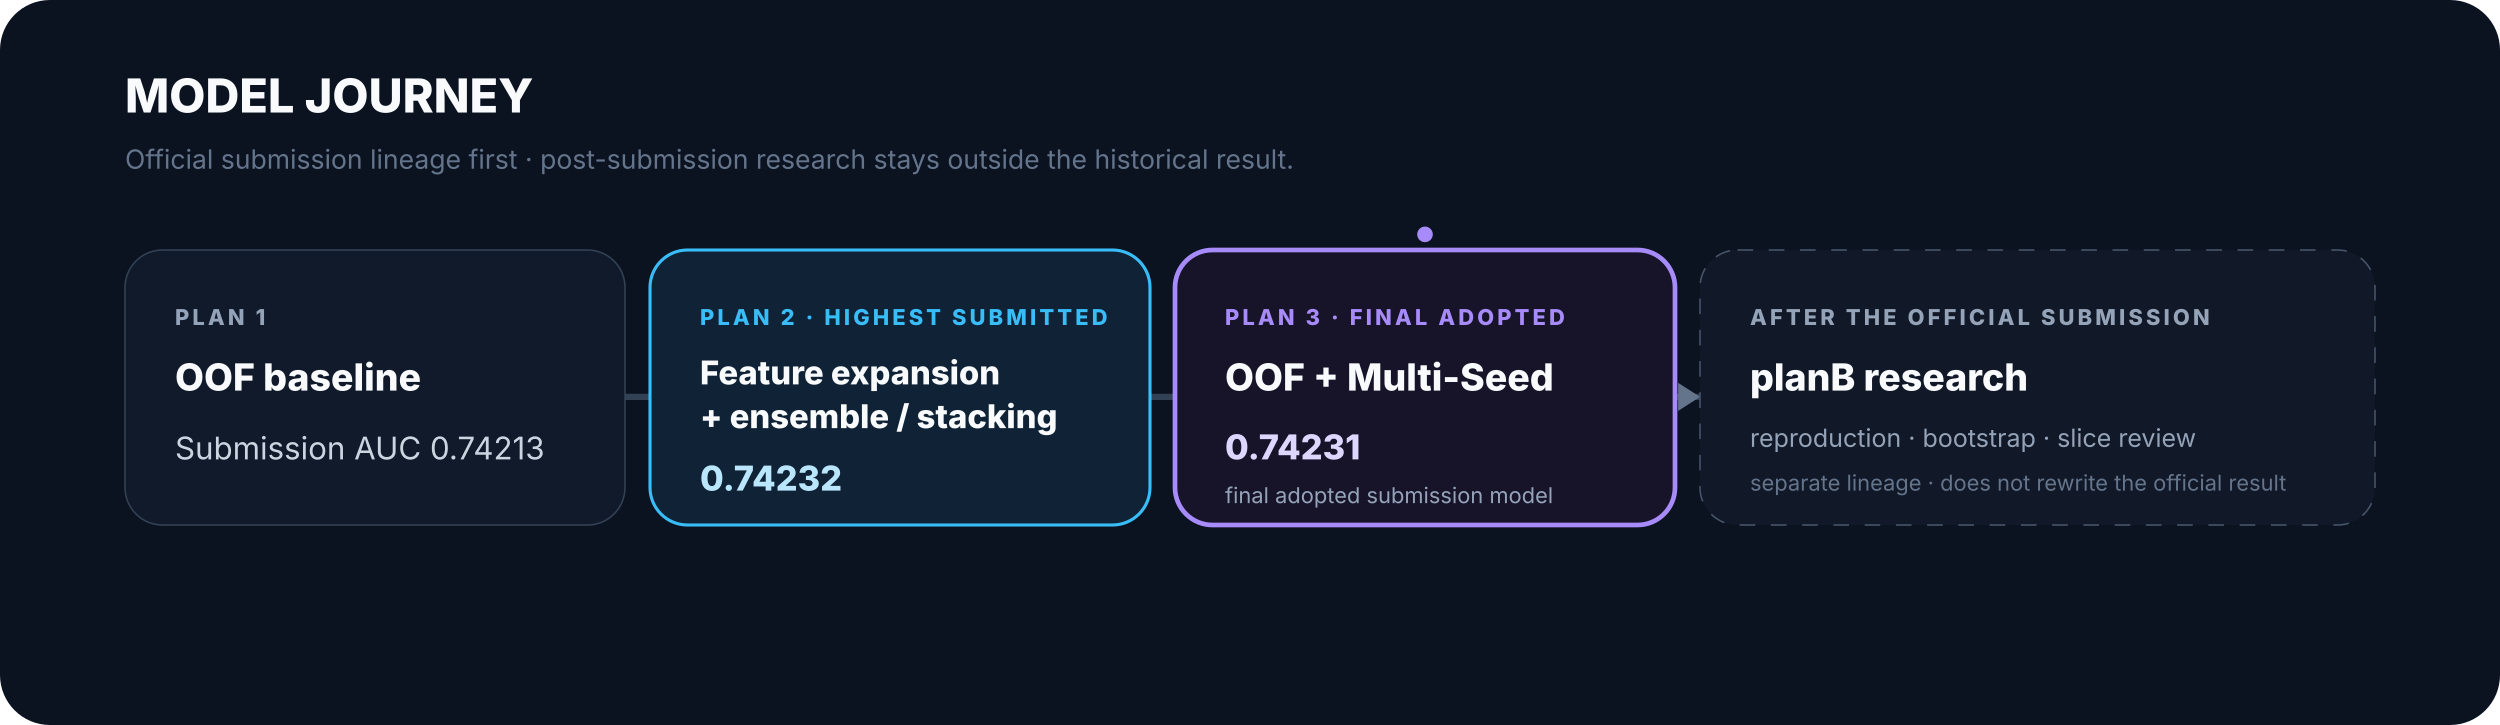
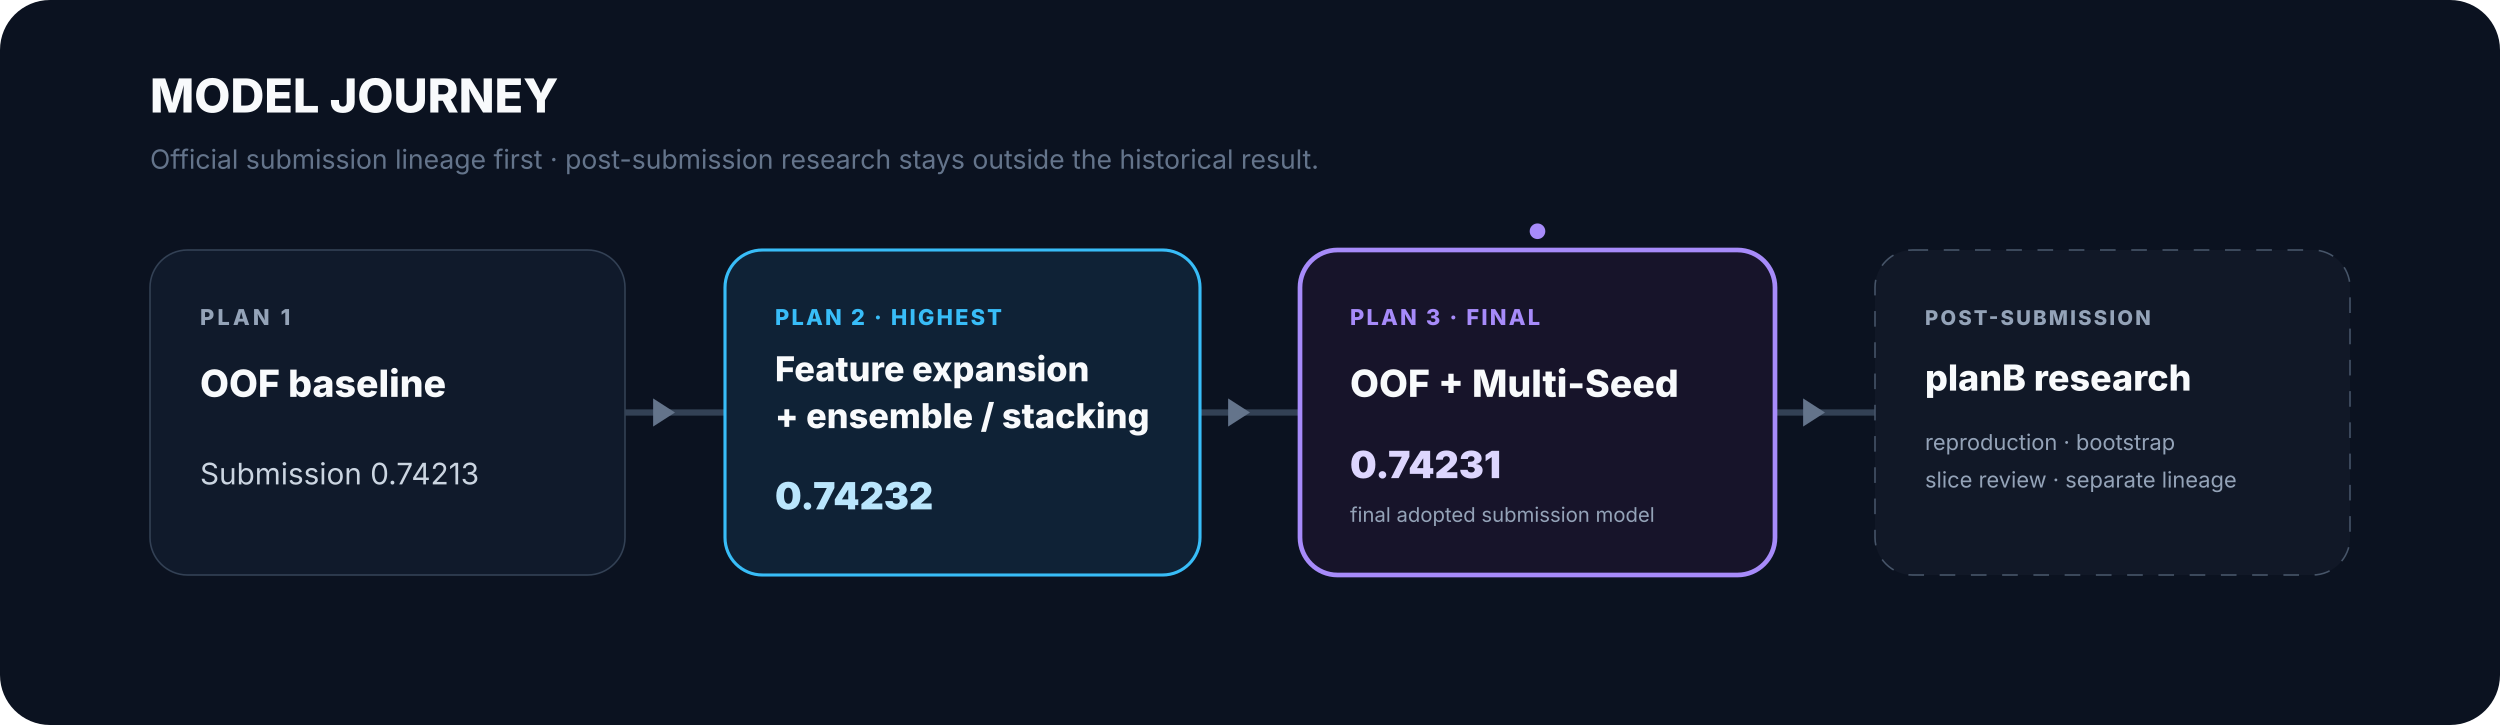
<svg xmlns="http://www.w3.org/2000/svg" width="1600" height="464" viewBox="0 0 1600 464" role="img" aria-labelledby="title desc">
  <rect width="1600" height="464" rx="32" fill="#0B1220" />
  <g font-family="system-ui, -apple-system, BlinkMacSystemFont, 'Segoe UI', sans-serif">
    <g data-title="true">
-       <text x="80" y="72" fill="#F8FAFC" font-size="30" font-weight="820">
+       <text x="96" y="72" fill="#F8FAFC" font-size="30" font-weight="830">
        <tspan>MODEL JOURNEY</tspan>
      </text>
    </g>
-     <text x="80" y="108" fill="#64748B" font-size="17">
+     <text x="96" y="108" fill="#64748B" font-size="17">
      <tspan>Official submission lineage first · post-submission research stays outside the historical result.</tspan>
    </text>
-     <path d="M248 254 H1312" stroke="#334155" stroke-width="4" />
+     <path d="M248 264 H1352" stroke="#334155" stroke-width="4" />
    <g fill="#64748B">
-       <path d="M512 254 l-14 -9 v18z" />
-       <path d="M800 254 l-14 -9 v18z" />
-       <path d="M1088 254 l-14 -9 v18z" />
+       <path d="M432 264 l-14 -9 v18z" />
+       <path d="M800 264 l-14 -9 v18z" />
+       <path d="M1168 264 l-14 -9 v18z" />
    </g>
-     <g data-grid="16">
-       <rect x="80" y="160" width="320" height="176" rx="24" fill="#101A2B" stroke="#334155" />
-       <rect x="416" y="160" width="320" height="176" rx="24" fill="#0F2236" stroke="#38BDF8" stroke-width="2" />
-       <rect x="752" y="160" width="320" height="176" rx="24" fill="#17142A" stroke="#A78BFA" stroke-width="3" />
-       <rect x="1088" y="160" width="432" height="176" rx="24" fill="#111827" stroke="#475569" stroke-dasharray="10 10" />
+     <g data-card-row="true" data-grid="16">
+       <rect x="96" y="160" width="304" height="208" rx="24" fill="#101A2B" stroke="#334155" />
+       <rect x="464" y="160" width="304" height="208" rx="24" fill="#0F2236" stroke="#38BDF8" stroke-width="2" />
+       <rect x="832" y="160" width="304" height="208" rx="24" fill="#17142A" stroke="#A78BFA" stroke-width="3" />
+       <rect x="1200" y="160" width="304" height="208" rx="24" fill="#111827" stroke="#475569" stroke-dasharray="10 10" />
    </g>
-     <text x="112" y="208" fill="#94A3B8" font-size="14" font-weight="800" letter-spacing="2">
+     <text x="128" y="208" fill="#94A3B8" font-size="14" font-weight="820" letter-spacing="2">
      <tspan>PLAN 1</tspan>
    </text>
-     <text x="112" y="250" fill="#F8FAFC" font-size="24" font-weight="780">
+     <text x="128" y="254" fill="#F8FAFC" font-size="24" font-weight="800">
      <tspan>OOF baseline</tspan>
    </text>
-     <text x="112" y="294" fill="#CBD5E1" font-size="20">
-       <tspan>Submission AUC 0.74213</tspan>
+     <text x="128" y="310" fill="#CBD5E1" font-size="19">
+       <tspan>Submission 0.74213</tspan>
    </text>
-     <text x="448" y="208" fill="#38BDF8" font-size="14" font-weight="800" letter-spacing="2">
-       <tspan>PLAN 2 · HIGHEST SUBMITTED</tspan>
+     <text x="496" y="208" fill="#38BDF8" font-size="14" font-weight="820" letter-spacing="1.4">
+       <tspan>PLAN 2 · HIGHEST</tspan>
    </text>
-     <text x="448" y="246" fill="#F8FAFC" font-size="21" font-weight="780">
+     <text x="496" y="244" fill="#F8FAFC" font-size="22" font-weight="800">
      <tspan>Feature expansion</tspan>
    </text>
-     <text x="448" y="274" fill="#F8FAFC" font-size="21" font-weight="780">
+     <text x="496" y="274" fill="#F8FAFC" font-size="22" font-weight="800">
      <tspan>+ ensemble / stacking</tspan>
    </text>
-     <text x="448" y="314" fill="#BAE6FD" font-size="22" font-weight="800">
+     <text x="496" y="326" fill="#BAE6FD" font-size="24" font-weight="850">
      <tspan>0.74232</tspan>
    </text>
-     <text x="784" y="208" fill="#A78BFA" font-size="14" font-weight="800" letter-spacing="2">
-       <tspan>PLAN 3 · FINAL ADOPTED</tspan>
+     <text x="864" y="208" fill="#A78BFA" font-size="14" font-weight="820" letter-spacing="1.4">
+       <tspan>PLAN 3 · FINAL</tspan>
    </text>
-     <text x="784" y="250" fill="#F8FAFC" font-size="24" font-weight="780">
+     <text x="864" y="254" fill="#F8FAFC" font-size="24" font-weight="800">
      <tspan>OOF + Multi-Seed</tspan>
    </text>
-     <text x="784" y="294" fill="#DDD6FE" font-size="22" font-weight="800">
+     <text x="864" y="306" fill="#DDD6FE" font-size="24" font-weight="850">
      <tspan>0.74231</tspan>
    </text>
-     <text x="784" y="322" fill="#94A3B8" font-size="14">
+     <text x="864" y="334" fill="#94A3B8" font-size="13">
      <tspan>final adopted submission model</tspan>
    </text>
-     <text x="1120" y="208" fill="#94A3B8" font-size="14" font-weight="800" letter-spacing="2">
-       <tspan>AFTER THE OFFICIAL SUBMISSION</tspan>
+     <text x="1232" y="208" fill="#94A3B8" font-size="13" font-weight="820" letter-spacing="1.4">
+       <tspan>POST-SUBMISSION</tspan>
    </text>
-     <text x="1120" y="250" fill="#F8FAFC" font-size="24" font-weight="780">
+     <text x="1232" y="250" fill="#F8FAFC" font-size="23" font-weight="800">
      <tspan>planB research</tspan>
    </text>
-     <text x="1120" y="286" fill="#94A3B8" font-size="16">
-       <tspan>reproduction · bootstrap · slice review</tspan>
+     <text x="1232" y="288" fill="#94A3B8" font-size="14">
+       <tspan>reproduction · bootstrap</tspan>
    </text>
-     <text x="1120" y="314" fill="#64748B" font-size="14">
-       <tspan>separate lineage · does not rewrite the official result</tspan>
+     <text x="1232" y="312" fill="#94A3B8" font-size="14">
+       <tspan>slice review · separate lineage</tspan>
    </text>
-     <circle cx="912" cy="150" r="5" fill="#A78BFA">
-       <animate attributeName="opacity" values="0.35;1;0.35" dur="4.2s" repeatCount="indefinite" />
+     <circle cx="984" cy="148" r="5" fill="#A78BFA">
+       <animate attributeName="opacity" values="0.3;1;0.3" dur="4.2s" repeatCount="indefinite" />
    </circle>
  </g>
</svg>
